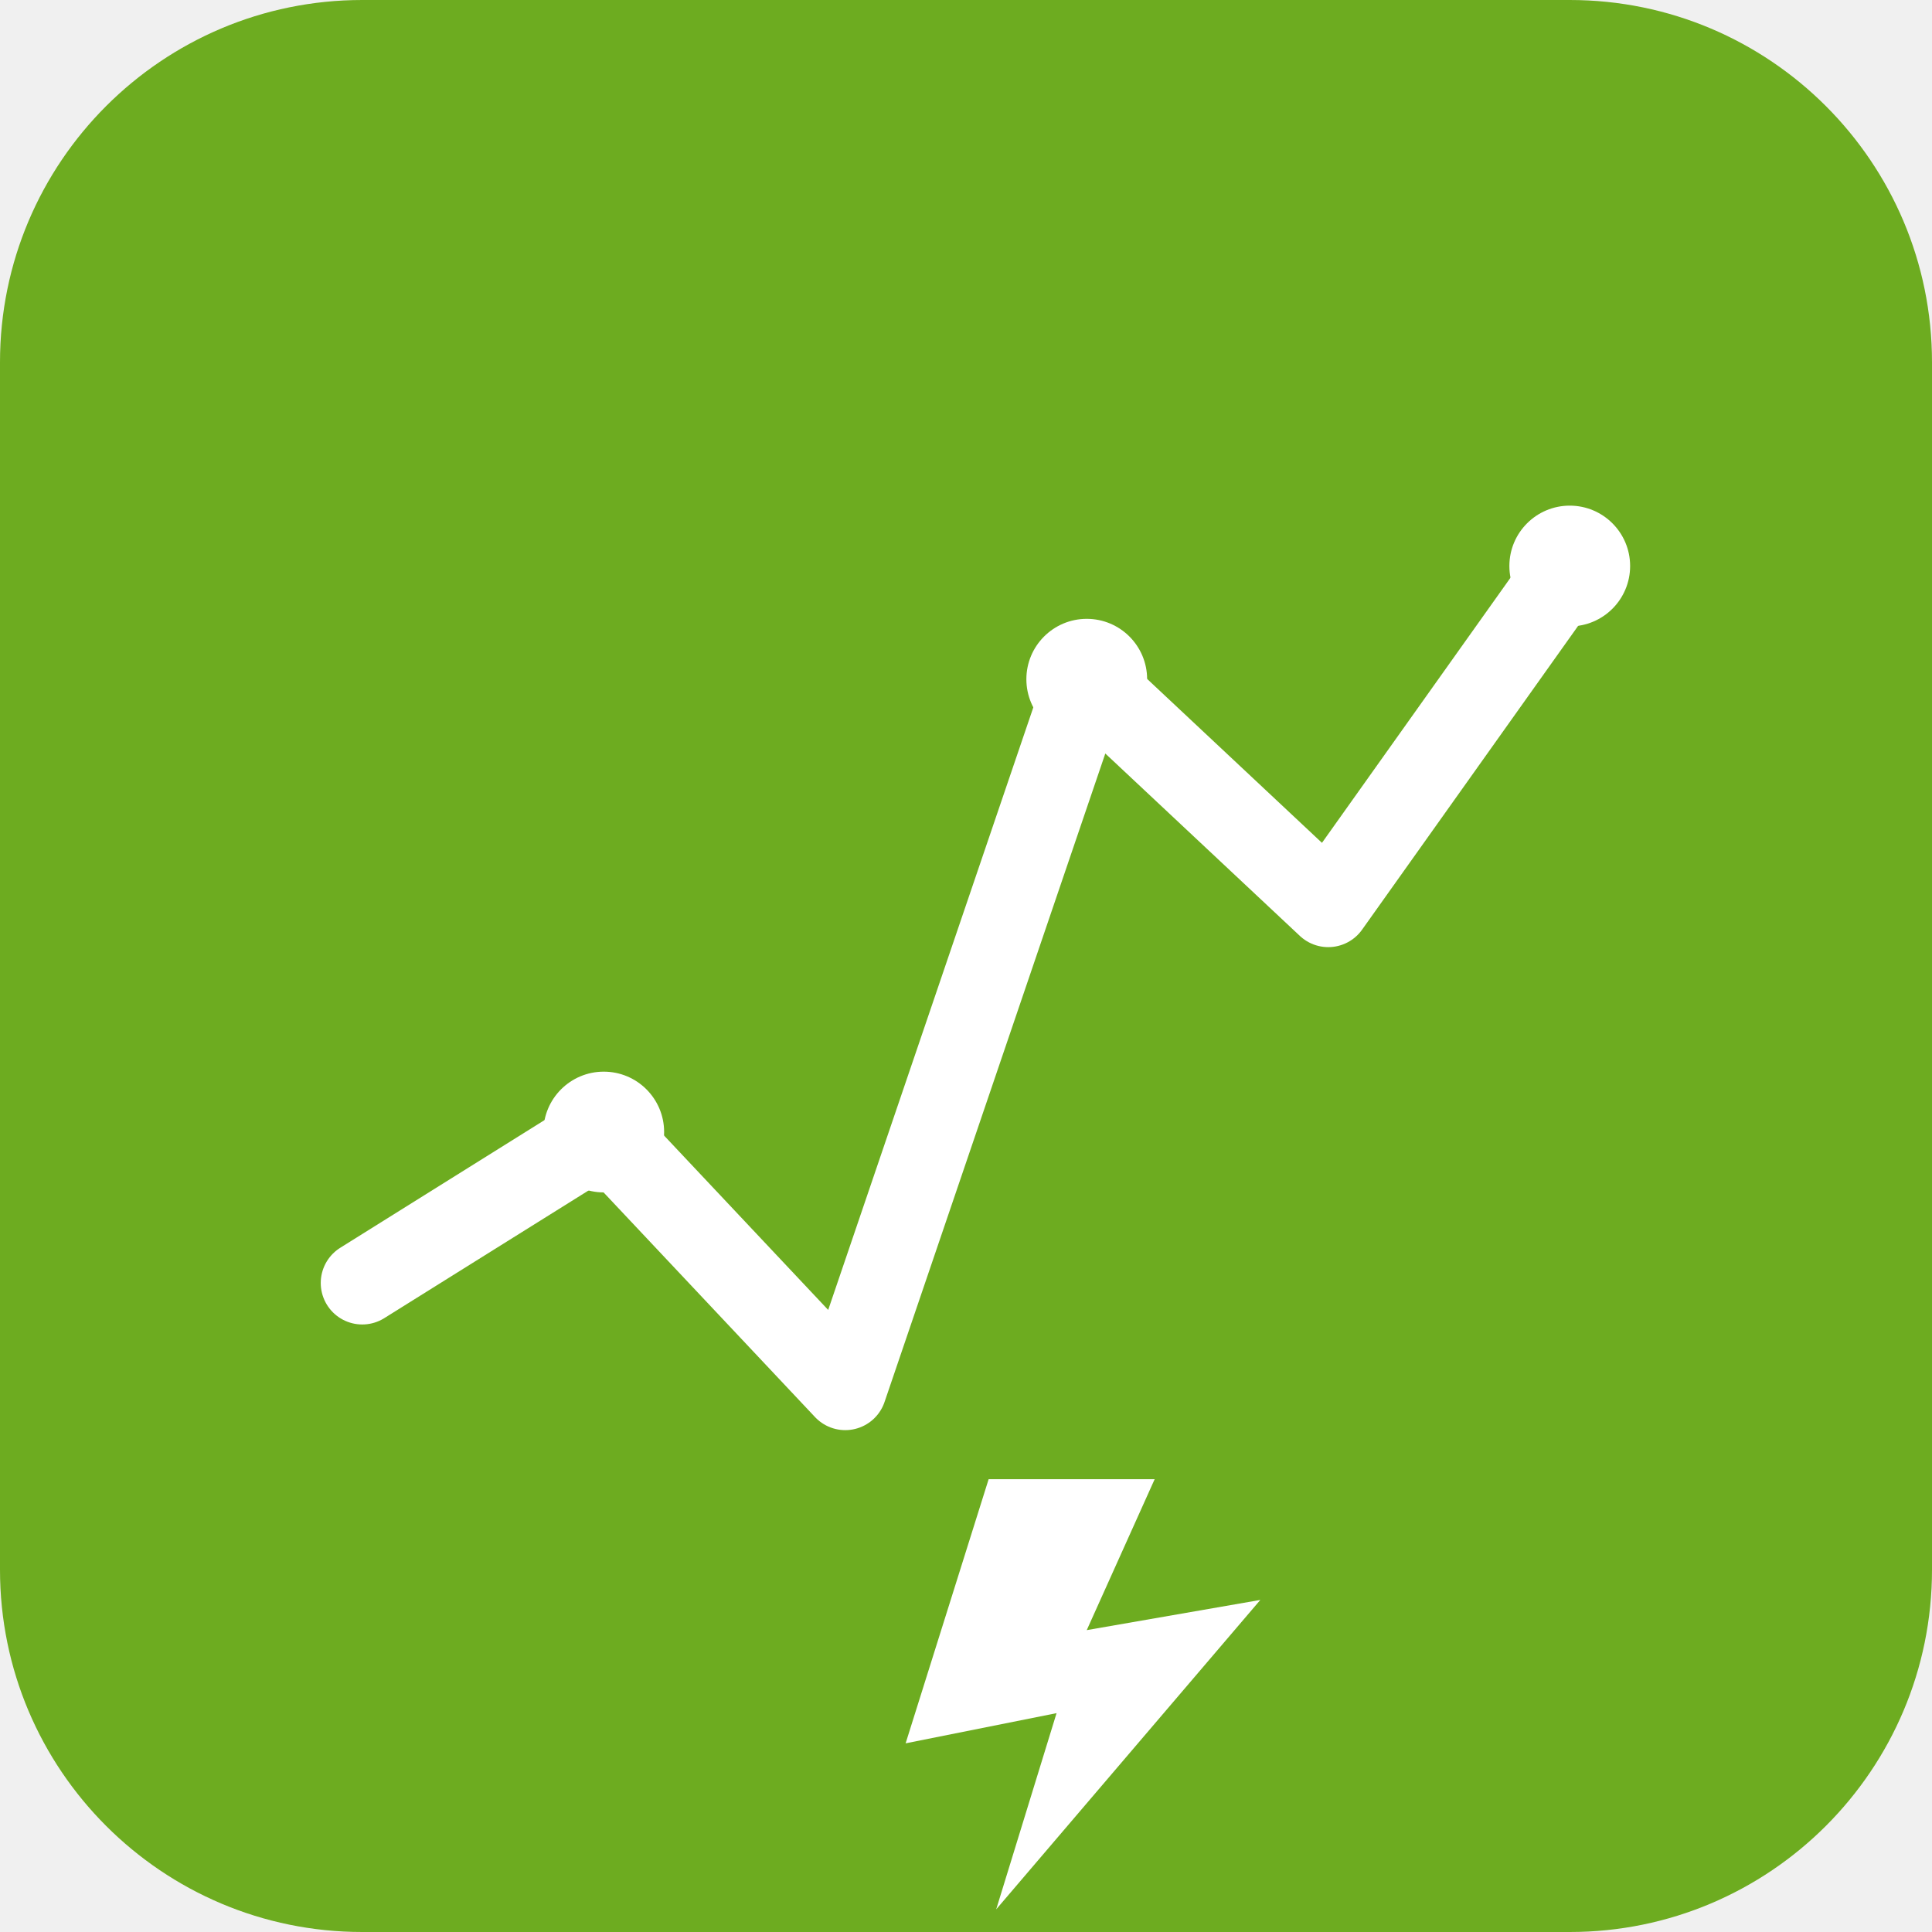
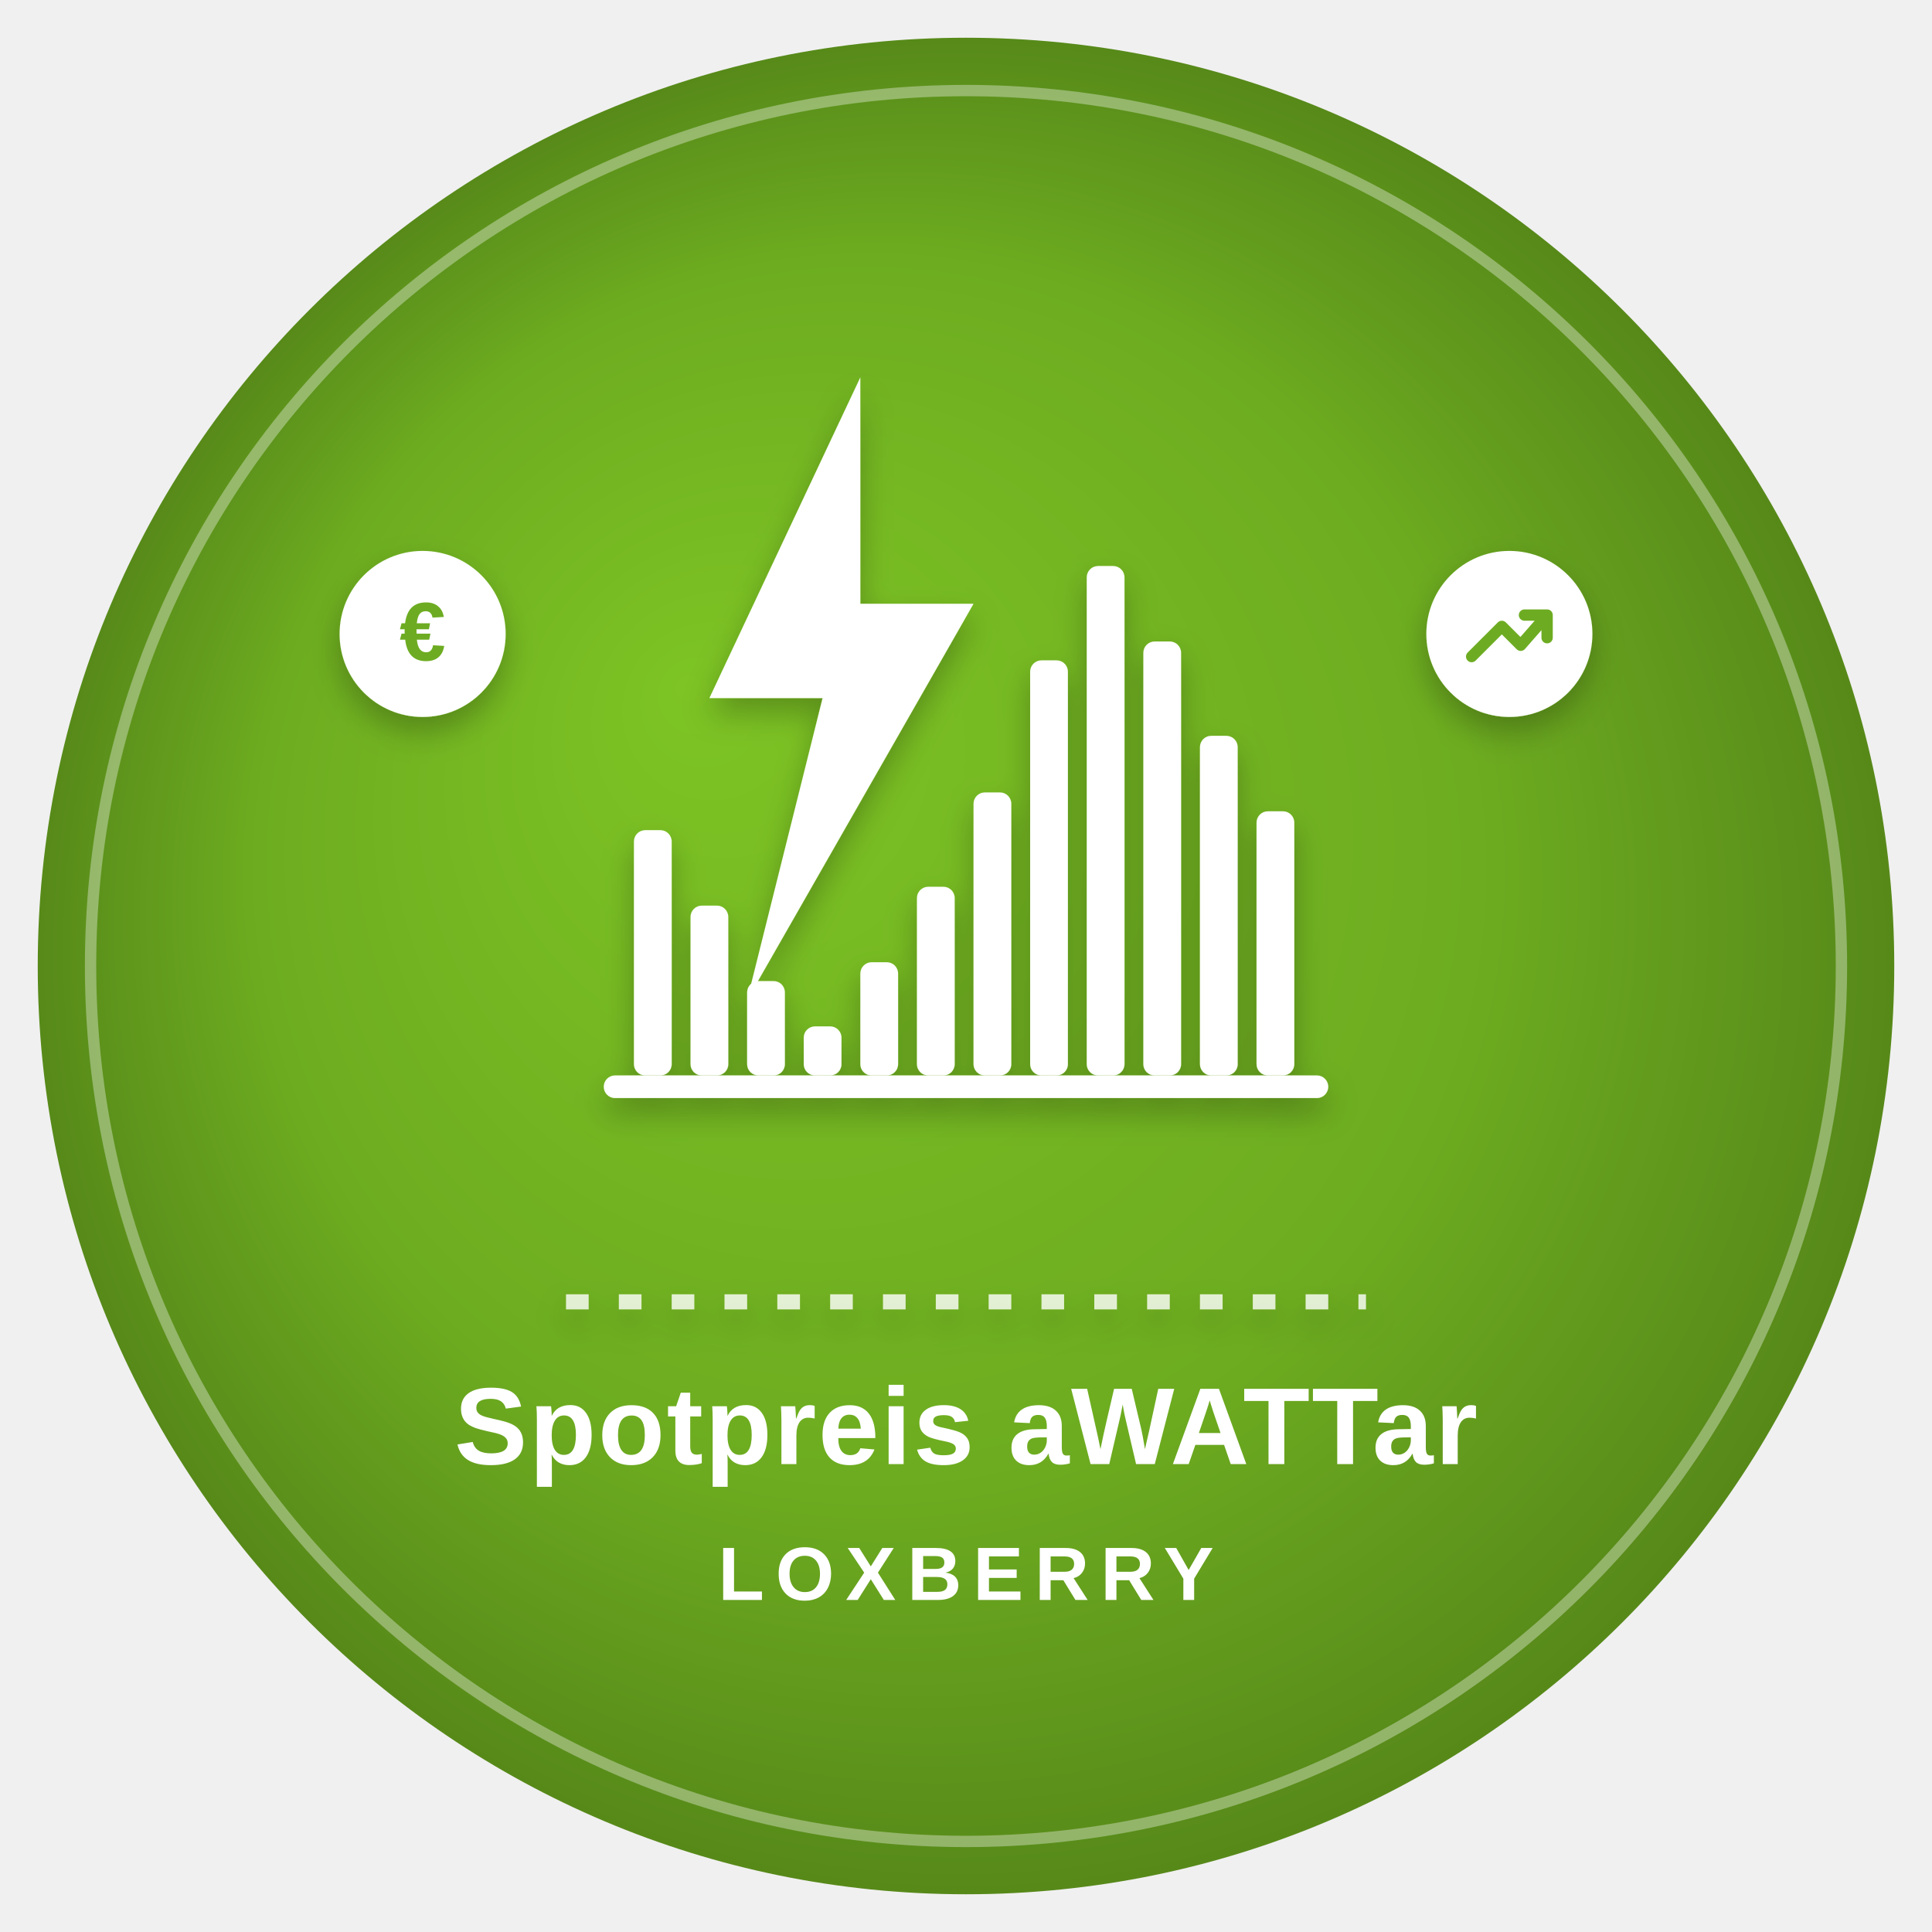
- <svg xmlns="http://www.w3.org/2000/svg" viewBox="0 0 512 512">
-   <rect width="512" height="512" rx="96" fill="#6dac20" />
-   <g fill="none" stroke="#ffffff" stroke-width="22" stroke-linecap="round" stroke-linejoin="round">
-     <polyline points="96,340 160,300 224,368 288,180 352,240 416,150" />
+ <svg xmlns="http://www.w3.org/2000/svg" width="512" height="512" viewBox="0 0 512 512" version="1.1">
+   <defs>
+     <radialGradient id="bg-grad" cx="50%" cy="50%" r="50%" fx="35%" fy="35%">
+       <stop offset="0%" stop-color="#7dc424" />
+       <stop offset="65%" stop-color="#6dac20" />
+       <stop offset="100%" stop-color="#568819" />
+     </radialGradient>
+     <filter id="shadow" x="-10%" y="-10%" width="120%" height="120%">
+       <feDropShadow dx="0" dy="4" stdDeviation="4" flood-color="#000000" flood-opacity="0.25" />
+     </filter>
+   </defs>
+   <circle cx="256" cy="256" r="246" fill="url(#bg-grad)" />
+   <circle cx="256" cy="256" r="232" fill="none" stroke="#ffffff" stroke-opacity="0.35" stroke-width="3" />
+   <g filter="url(#shadow)" fill="#ffffff">
+     <rect x="160" y="285" width="192" height="6" rx="3" fill="#ffffff" />
+     <rect x="168" y="220" width="10" height="65" rx="3" fill="#ffffff" />
+     <rect x="183" y="240" width="10" height="45" rx="3" fill="#ffffff" />
+     <rect x="198" y="260" width="10" height="25" rx="3" fill="#ffffff" />
+     <rect x="213" y="272" width="10" height="13" rx="3" fill="#ffffff" />
+     <rect x="228" y="255" width="10" height="30" rx="3" fill="#ffffff" />
+     <rect x="243" y="235" width="10" height="50" rx="3" fill="#ffffff" />
+     <rect x="258" y="210" width="10" height="75" rx="3" fill="#ffffff" />
+     <rect x="273" y="175" width="10" height="110" rx="3" fill="#ffffff" />
+     <rect x="288" y="150" width="10" height="135" rx="3" fill="#ffffff" />
+     <rect x="303" y="170" width="10" height="115" rx="3" fill="#ffffff" />
+     <rect x="318" y="195" width="10" height="90" rx="3" fill="#ffffff" />
+     <rect x="333" y="215" width="10" height="70" rx="3" fill="#ffffff" />
+     <polygon points="228,100 188,185 218,185 198,265 258,160 228,160" fill="#ffffff" />
+     <g transform="translate(112, 168)">
+       <circle cx="0" cy="0" r="22" fill="#ffffff" />
+       <text x="0" y="7" text-anchor="middle" fill="#6dac20" font-family="Arial, sans-serif" font-weight="900" font-size="22">€</text>
+     </g>
+     <g transform="translate(400, 168)">
+       <circle cx="0" cy="0" r="22" fill="#ffffff" />
+       <path d="M -10 6 L -2 -2 L 3 3 L 10 -5 M 4 -5 L 10 -5 L 10 1" fill="none" stroke="#6dac20" stroke-width="3" stroke-linecap="round" stroke-linejoin="round" />
+     </g>
+     <path d="M 150 345 L 362 345" stroke="#ffffff" stroke-width="4" stroke-dasharray="6 8" opacity="0.8" />
  </g>
-   <g fill="#ffffff">
-     <circle cx="160" cy="300" r="16" />
-     <circle cx="288" cy="180" r="16" />
-     <circle cx="416" cy="150" r="16" />
-     <path d="M262 392h44l-18 40 46-8-70 82 16-52-40 8z" />
-   </g>
+   <text x="256" y="388" text-anchor="middle" fill="#ffffff" font-family="Arial, sans-serif" font-weight="900" font-size="29" letter-spacing="0.5">Spotpreis aWATTar</text>
+   <text x="256" y="424" text-anchor="middle" fill="#ffffff" font-family="Arial, sans-serif" font-weight="bold" font-size="20" letter-spacing="3">LOXBERRY</text>
</svg>
